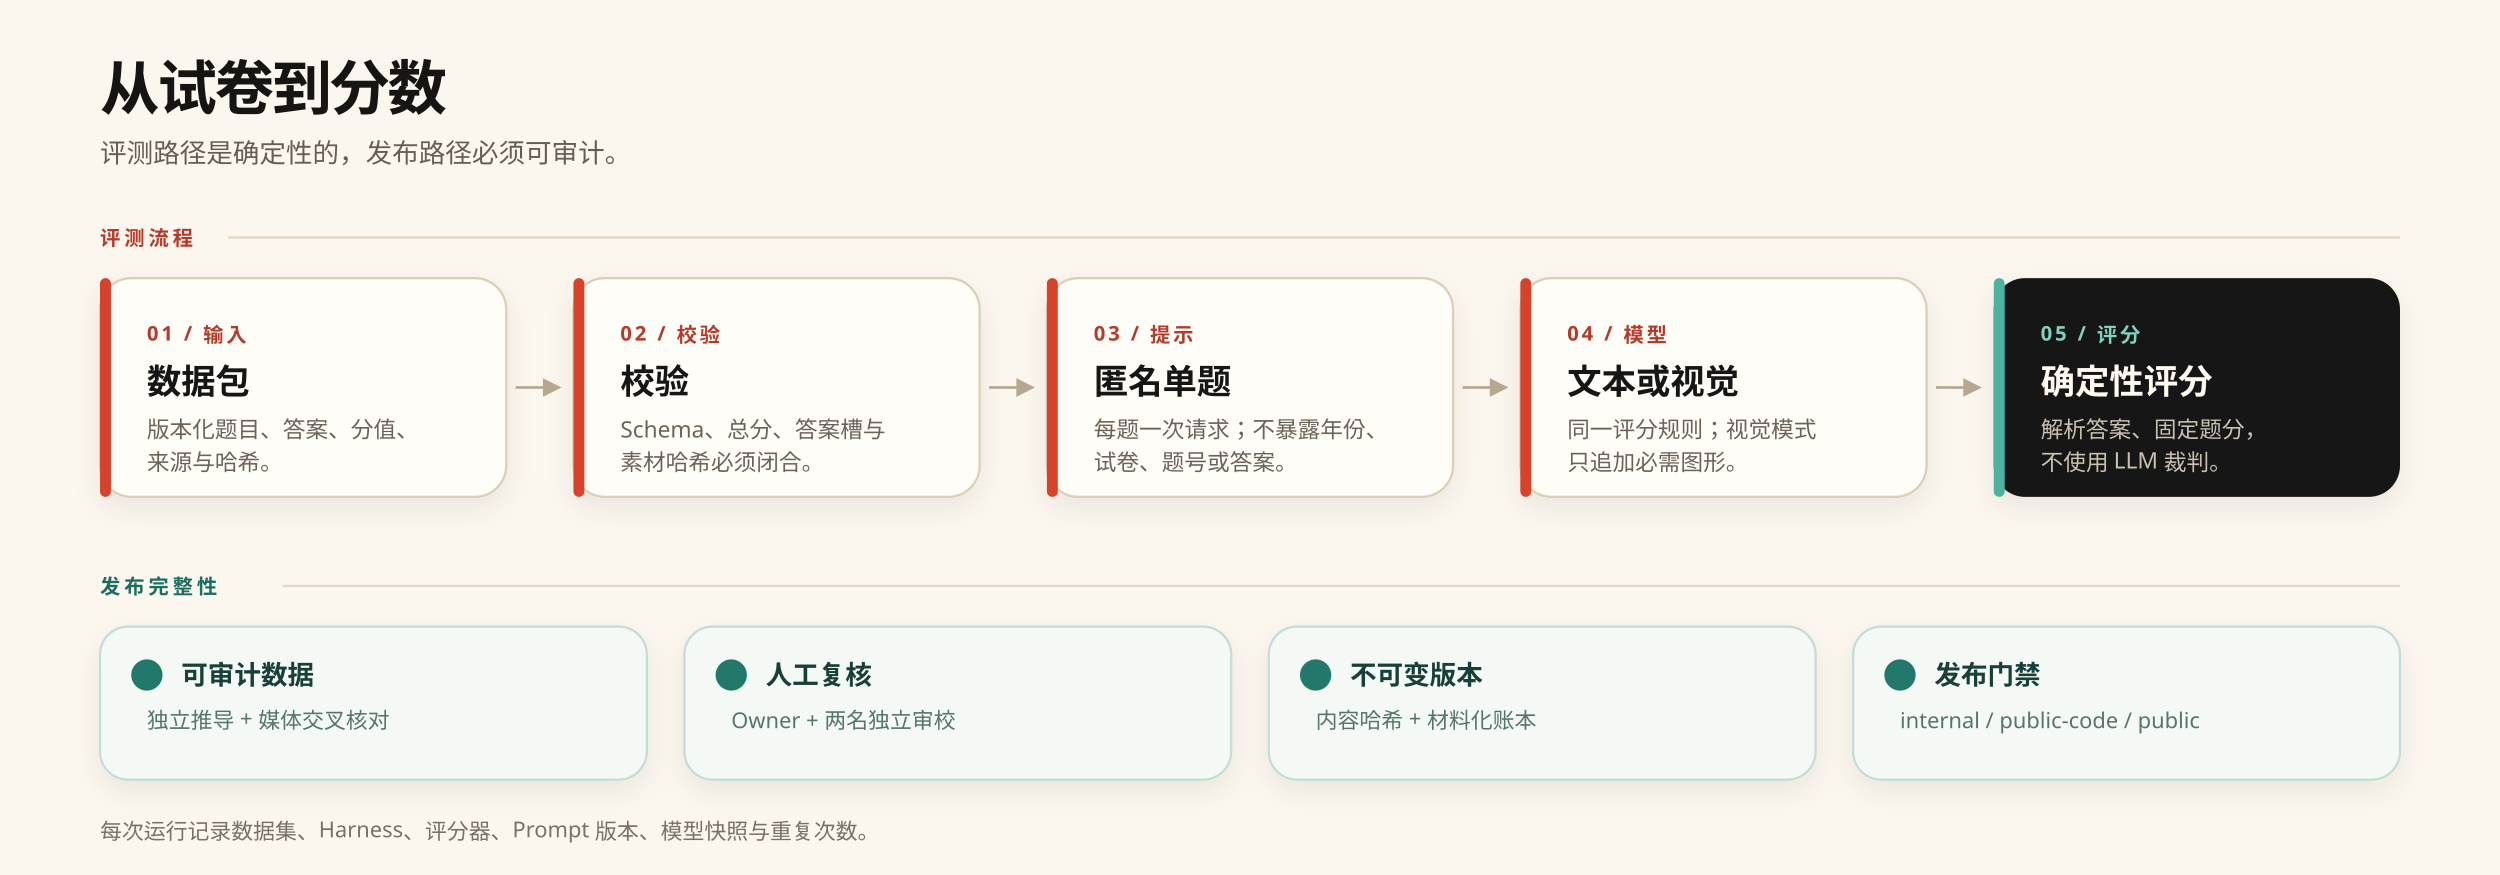
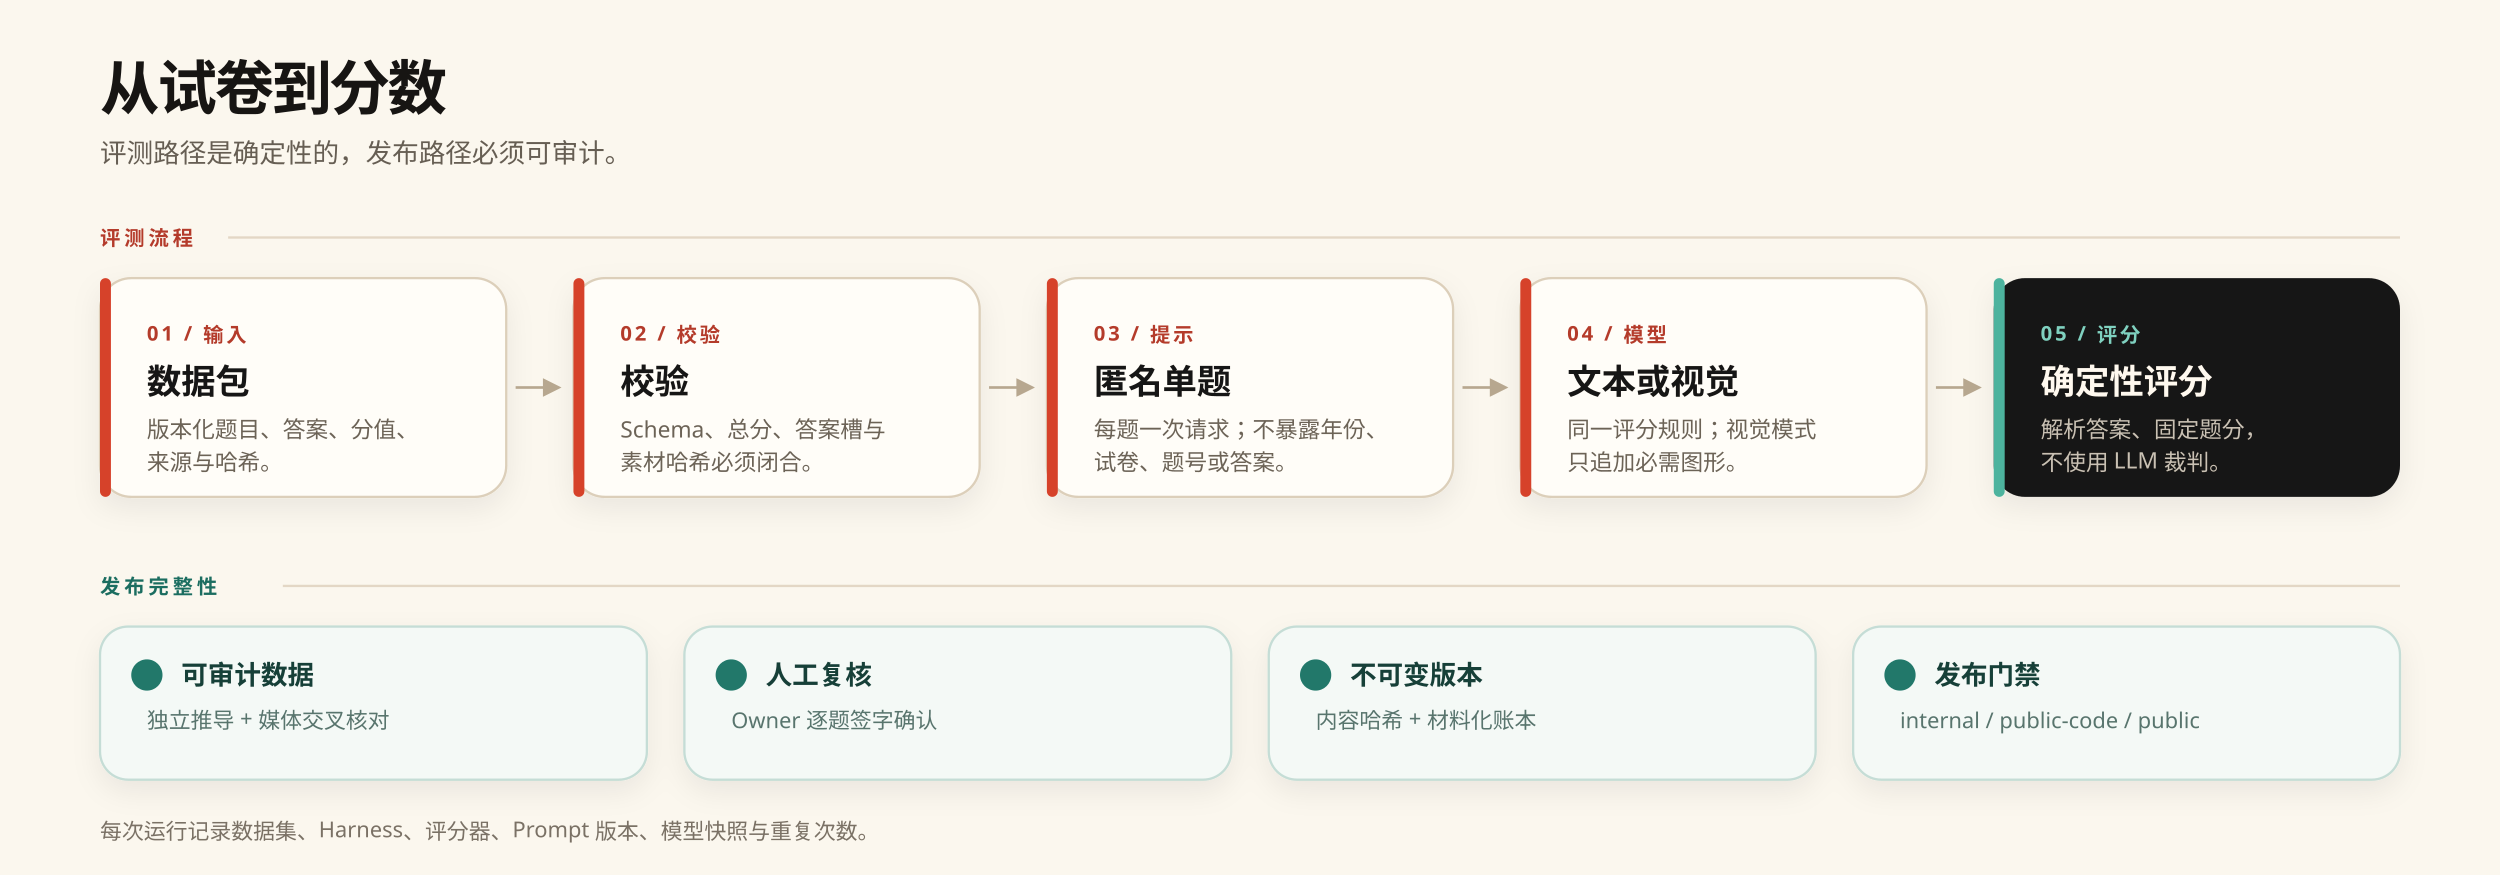
<svg xmlns="http://www.w3.org/2000/svg" width="1600" height="560" viewBox="0 0 1600 560" role="img" aria-labelledby="title desc">
  <defs>
    <filter id="shadow" x="-20%" y="-30%" width="150%" height="180%">
      <feDropShadow dx="0" dy="7" stdDeviation="9" flood-color="#2D2115" flood-opacity="0.07" />
    </filter>
    <marker id="arrow" viewBox="0 0 10 10" refX="8" refY="5" markerWidth="7" markerHeight="7" orient="auto-start-reverse">
      <path d="M0 0L10 5L0 10Z" fill="#B7A78F" />
    </marker>
  </defs>
  <rect width="1600" height="560" fill="#FBF7EE" />
  <text x="64" y="70" fill="#171513" font-family="'PingFang SC', 'Noto Sans SC', 'Microsoft YaHei', sans-serif" font-size="38" font-weight="800" letter-spacing="-1.2">从试卷到分数</text>
  <text x="64" y="104" fill="#665E53" font-family="'PingFang SC', 'Noto Sans SC', 'Microsoft YaHei', sans-serif" font-size="17" font-weight="500">评测路径是确定性的，发布路径必须可审计。</text>
  <g font-family="'PingFang SC', 'Noto Sans SC', 'Microsoft YaHei', sans-serif">
    <text x="64" y="157" fill="#B43B2B" font-size="13" font-weight="800" letter-spacing="2.5">评测流程</text>
    <line x1="146" y1="152" x2="1536" y2="152" stroke="#E3D7C5" stroke-width="1.5" />
    <g filter="url(#shadow)">
      <rect x="64" y="178" width="260" height="140" rx="20" fill="#FFFDF8" stroke="#DCCFBA" stroke-width="1.5" />
      <rect x="64" y="178" width="7" height="140" rx="3.5" fill="#D6422B" />
      <text x="94" y="218" fill="#B43B2B" font-size="13" font-weight="800" letter-spacing="1.8">01 / 输入</text>
      <text x="94" y="252" fill="#171513" font-size="22" font-weight="780">数据包</text>
      <text x="94" y="280" fill="#6C6357" font-size="14.5">版本化题目、答案、分值、</text>
      <text x="94" y="301" fill="#6C6357" font-size="14.5">来源与哈希。</text>
      <rect x="367" y="178" width="260" height="140" rx="20" fill="#FFFDF8" stroke="#DCCFBA" stroke-width="1.5" />
      <rect x="367" y="178" width="7" height="140" rx="3.5" fill="#D6422B" />
      <text x="397" y="218" fill="#B43B2B" font-size="13" font-weight="800" letter-spacing="1.8">02 / 校验</text>
      <text x="397" y="252" fill="#171513" font-size="22" font-weight="780">校验</text>
      <text x="397" y="280" fill="#6C6357" font-size="14.5">Schema、总分、答案槽与</text>
      <text x="397" y="301" fill="#6C6357" font-size="14.5">素材哈希必须闭合。</text>
      <rect x="670" y="178" width="260" height="140" rx="20" fill="#FFFDF8" stroke="#DCCFBA" stroke-width="1.5" />
      <rect x="670" y="178" width="7" height="140" rx="3.5" fill="#D6422B" />
      <text x="700" y="218" fill="#B43B2B" font-size="13" font-weight="800" letter-spacing="1.8">03 / 提示</text>
      <text x="700" y="252" fill="#171513" font-size="22" font-weight="780">匿名单题</text>
      <text x="700" y="280" fill="#6C6357" font-size="14.5">每题一次请求；不暴露年份、</text>
      <text x="700" y="301" fill="#6C6357" font-size="14.5">试卷、题号或答案。</text>
      <rect x="973" y="178" width="260" height="140" rx="20" fill="#FFFDF8" stroke="#DCCFBA" stroke-width="1.5" />
      <rect x="973" y="178" width="7" height="140" rx="3.5" fill="#D6422B" />
      <text x="1003" y="218" fill="#B43B2B" font-size="13" font-weight="800" letter-spacing="1.8">04 / 模型</text>
      <text x="1003" y="252" fill="#171513" font-size="22" font-weight="780">文本或视觉</text>
      <text x="1003" y="280" fill="#6C6357" font-size="14.5">同一评分规则；视觉模式</text>
      <text x="1003" y="301" fill="#6C6357" font-size="14.5">只追加必需图形。</text>
      <rect x="1276" y="178" width="260" height="140" rx="20" fill="#171513" />
      <rect x="1276" y="178" width="7" height="140" rx="3.5" fill="#4DB39E" />
      <text x="1306" y="218" fill="#7FD1C0" font-size="13" font-weight="800" letter-spacing="1.8">05 / 评分</text>
      <text x="1306" y="252" fill="#FFF9EF" font-size="22" font-weight="780">确定性评分</text>
      <text x="1306" y="280" fill="#C9C1B4" font-size="14.5">解析答案、固定题分，</text>
      <text x="1306" y="301" fill="#C9C1B4" font-size="14.5">不使用 LLM 裁判。</text>
    </g>
    <g stroke="#B7A78F" stroke-width="1.7" marker-end="url(#arrow)">
      <line x1="330" y1="248" x2="357" y2="248" />
      <line x1="633" y1="248" x2="660" y2="248" />
      <line x1="936" y1="248" x2="963" y2="248" />
      <line x1="1239" y1="248" x2="1266" y2="248" />
    </g>
    <text x="64" y="380" fill="#1B6D60" font-size="13" font-weight="800" letter-spacing="2.5">发布完整性</text>
    <line x1="181" y1="375" x2="1536" y2="375" stroke="#E3D7C5" stroke-width="1.5" />
    <g filter="url(#shadow)">
      <rect x="64" y="401" width="350" height="98" rx="18" fill="#F4F9F6" stroke="#C5DDD6" stroke-width="1.5" />
      <circle cx="94" cy="432" r="10" fill="#20786A" />
      <text x="116" y="438" fill="#173F38" font-size="17" font-weight="780">可审计数据</text>
      <text x="94" y="466" fill="#58746D" font-size="14">独立推导 + 媒体交叉核对</text>
      <rect x="438" y="401" width="350" height="98" rx="18" fill="#F4F9F6" stroke="#C5DDD6" stroke-width="1.5" />
      <circle cx="468" cy="432" r="10" fill="#20786A" />
      <text x="490" y="438" fill="#173F38" font-size="17" font-weight="780">人工复核</text>
-       <text x="468" y="466" fill="#58746D" font-size="14">Owner + 两名独立审校</text>
+       <text x="468" y="466" fill="#58746D" font-size="14">Owner 逐题签字确认</text>
      <rect x="812" y="401" width="350" height="98" rx="18" fill="#F4F9F6" stroke="#C5DDD6" stroke-width="1.5" />
      <circle cx="842" cy="432" r="10" fill="#20786A" />
      <text x="864" y="438" fill="#173F38" font-size="17" font-weight="780">不可变版本</text>
      <text x="842" y="466" fill="#58746D" font-size="14">内容哈希 + 材料化账本</text>
      <rect x="1186" y="401" width="350" height="98" rx="18" fill="#F4F9F6" stroke="#C5DDD6" stroke-width="1.5" />
      <circle cx="1216" cy="432" r="10" fill="#20786A" />
      <text x="1238" y="438" fill="#173F38" font-size="17" font-weight="780">发布门禁</text>
      <text x="1216" y="466" fill="#58746D" font-size="14">internal / public-code / public</text>
    </g>
    <text x="64" y="537" fill="#7A7165" font-size="14">每次运行记录数据集、Harness、评分器、Prompt 版本、模型快照与重复次数。</text>
  </g>
</svg>
